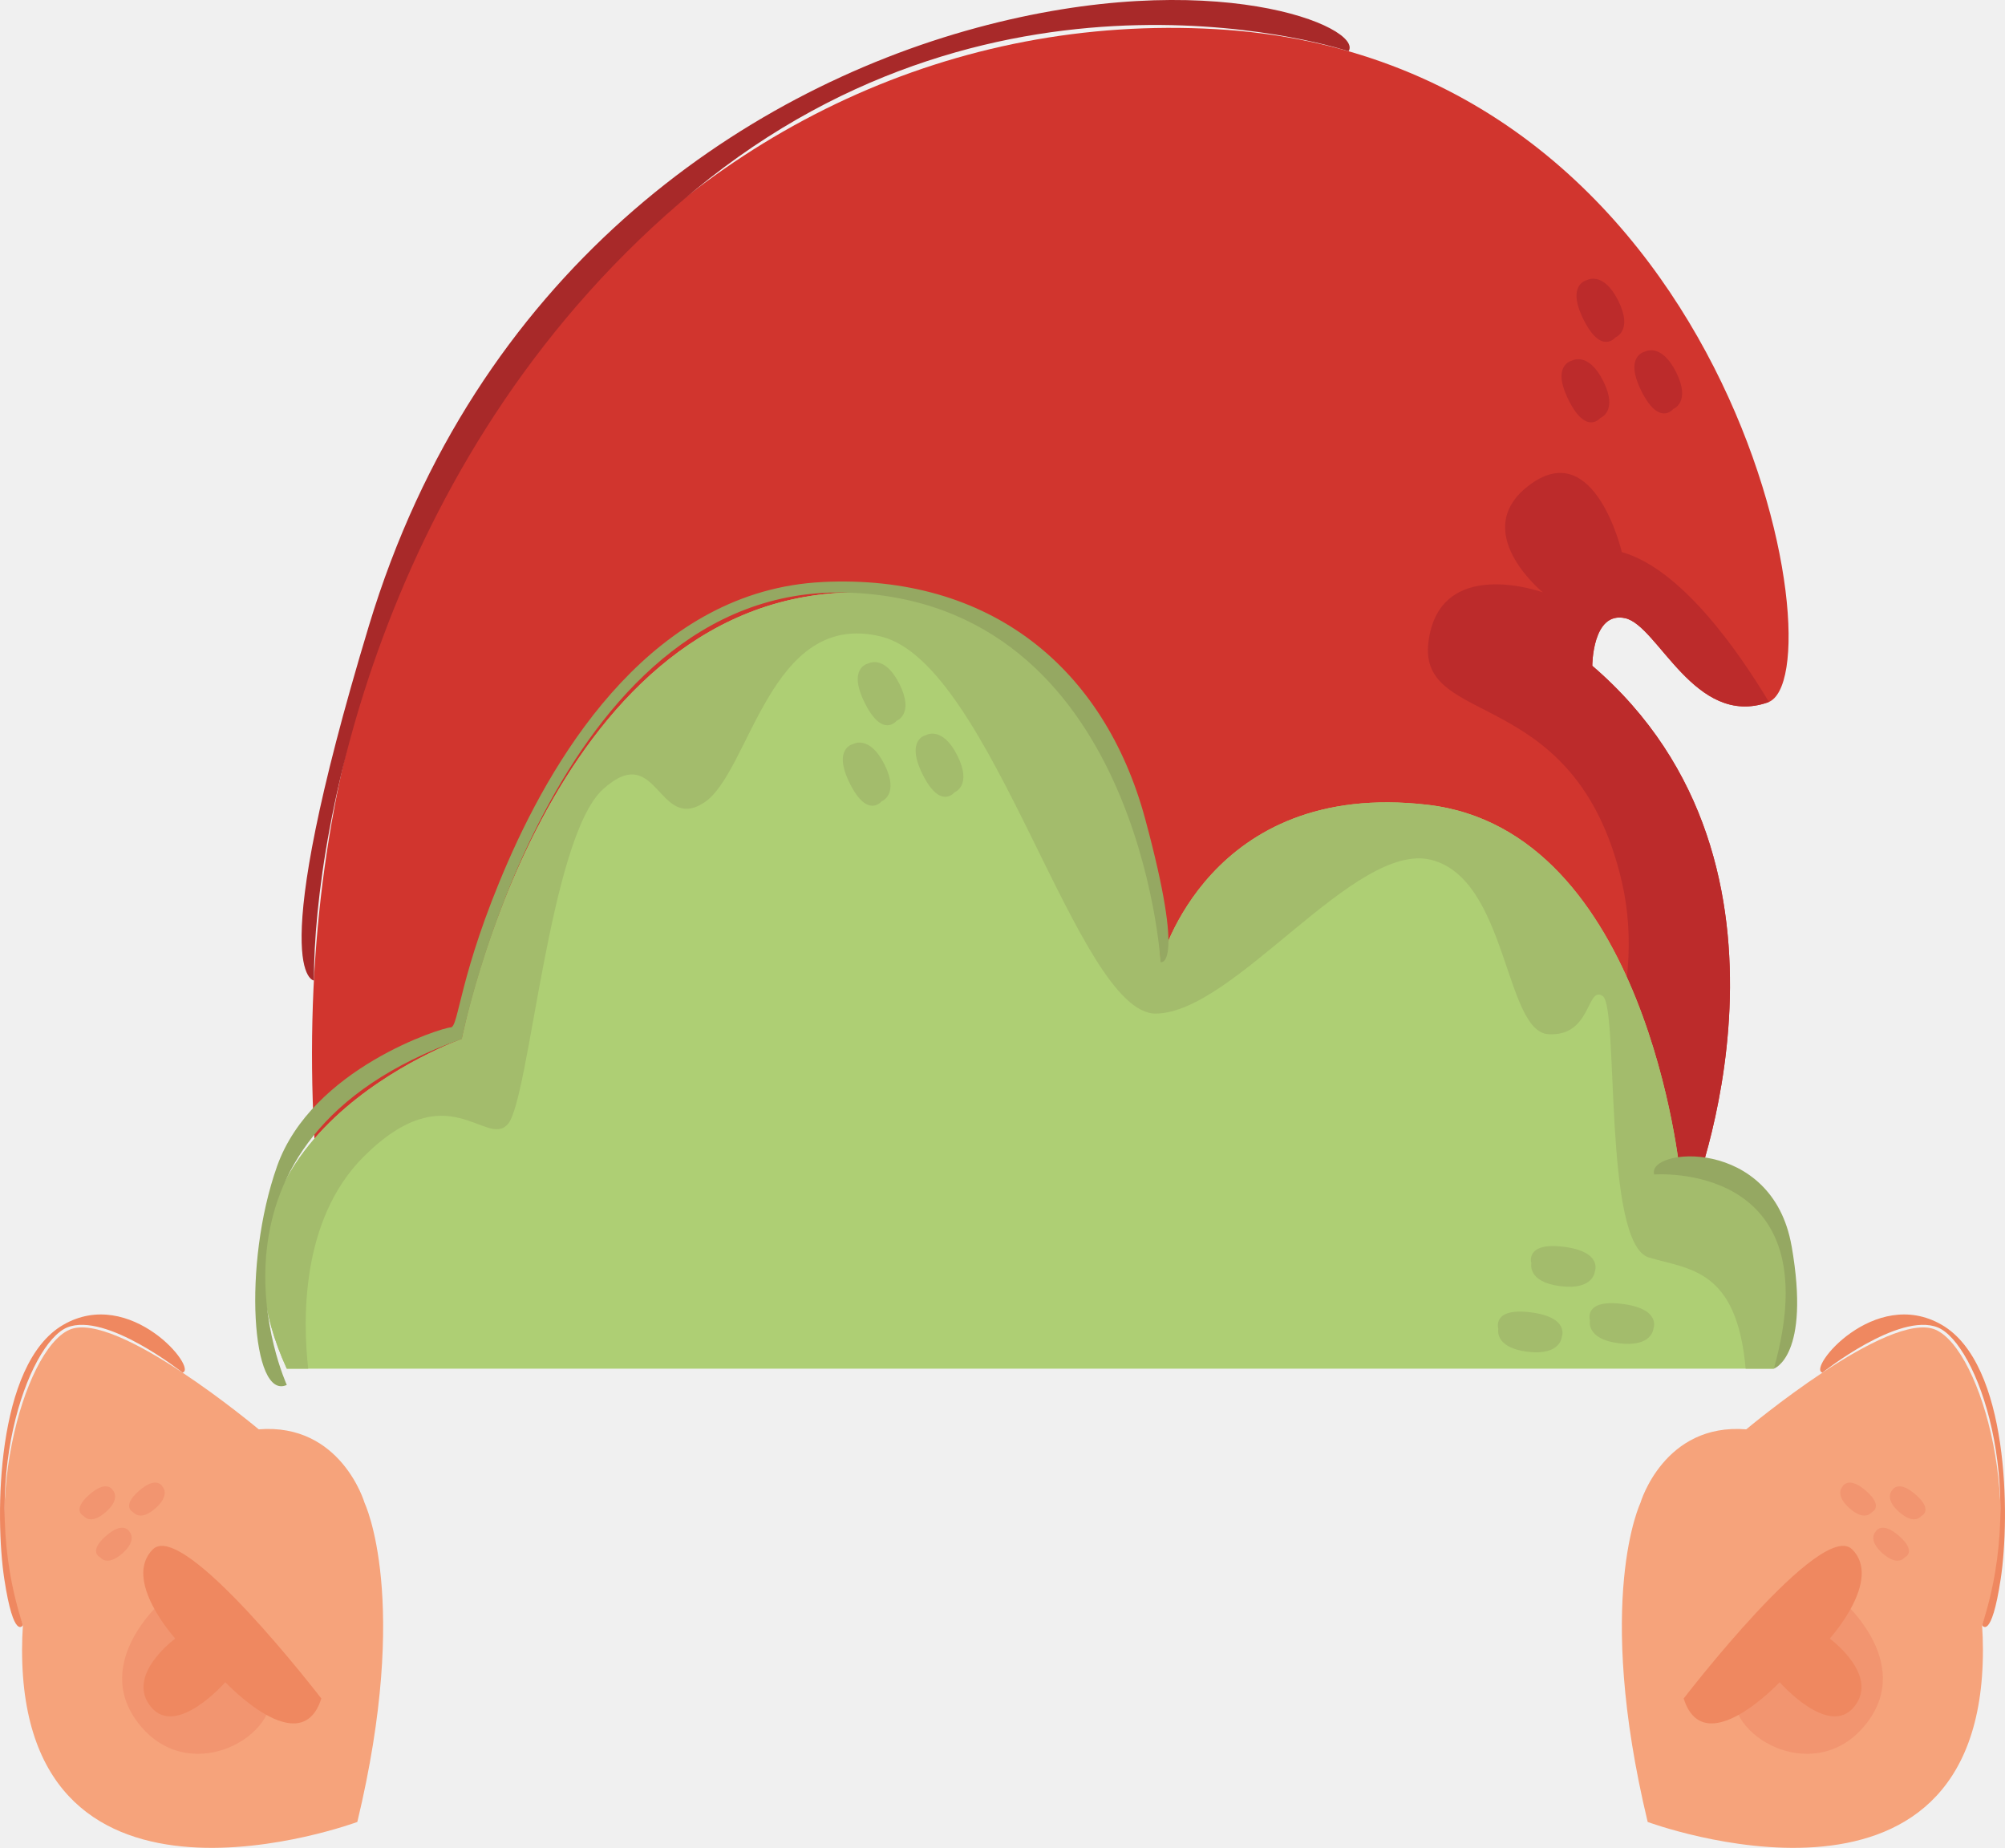
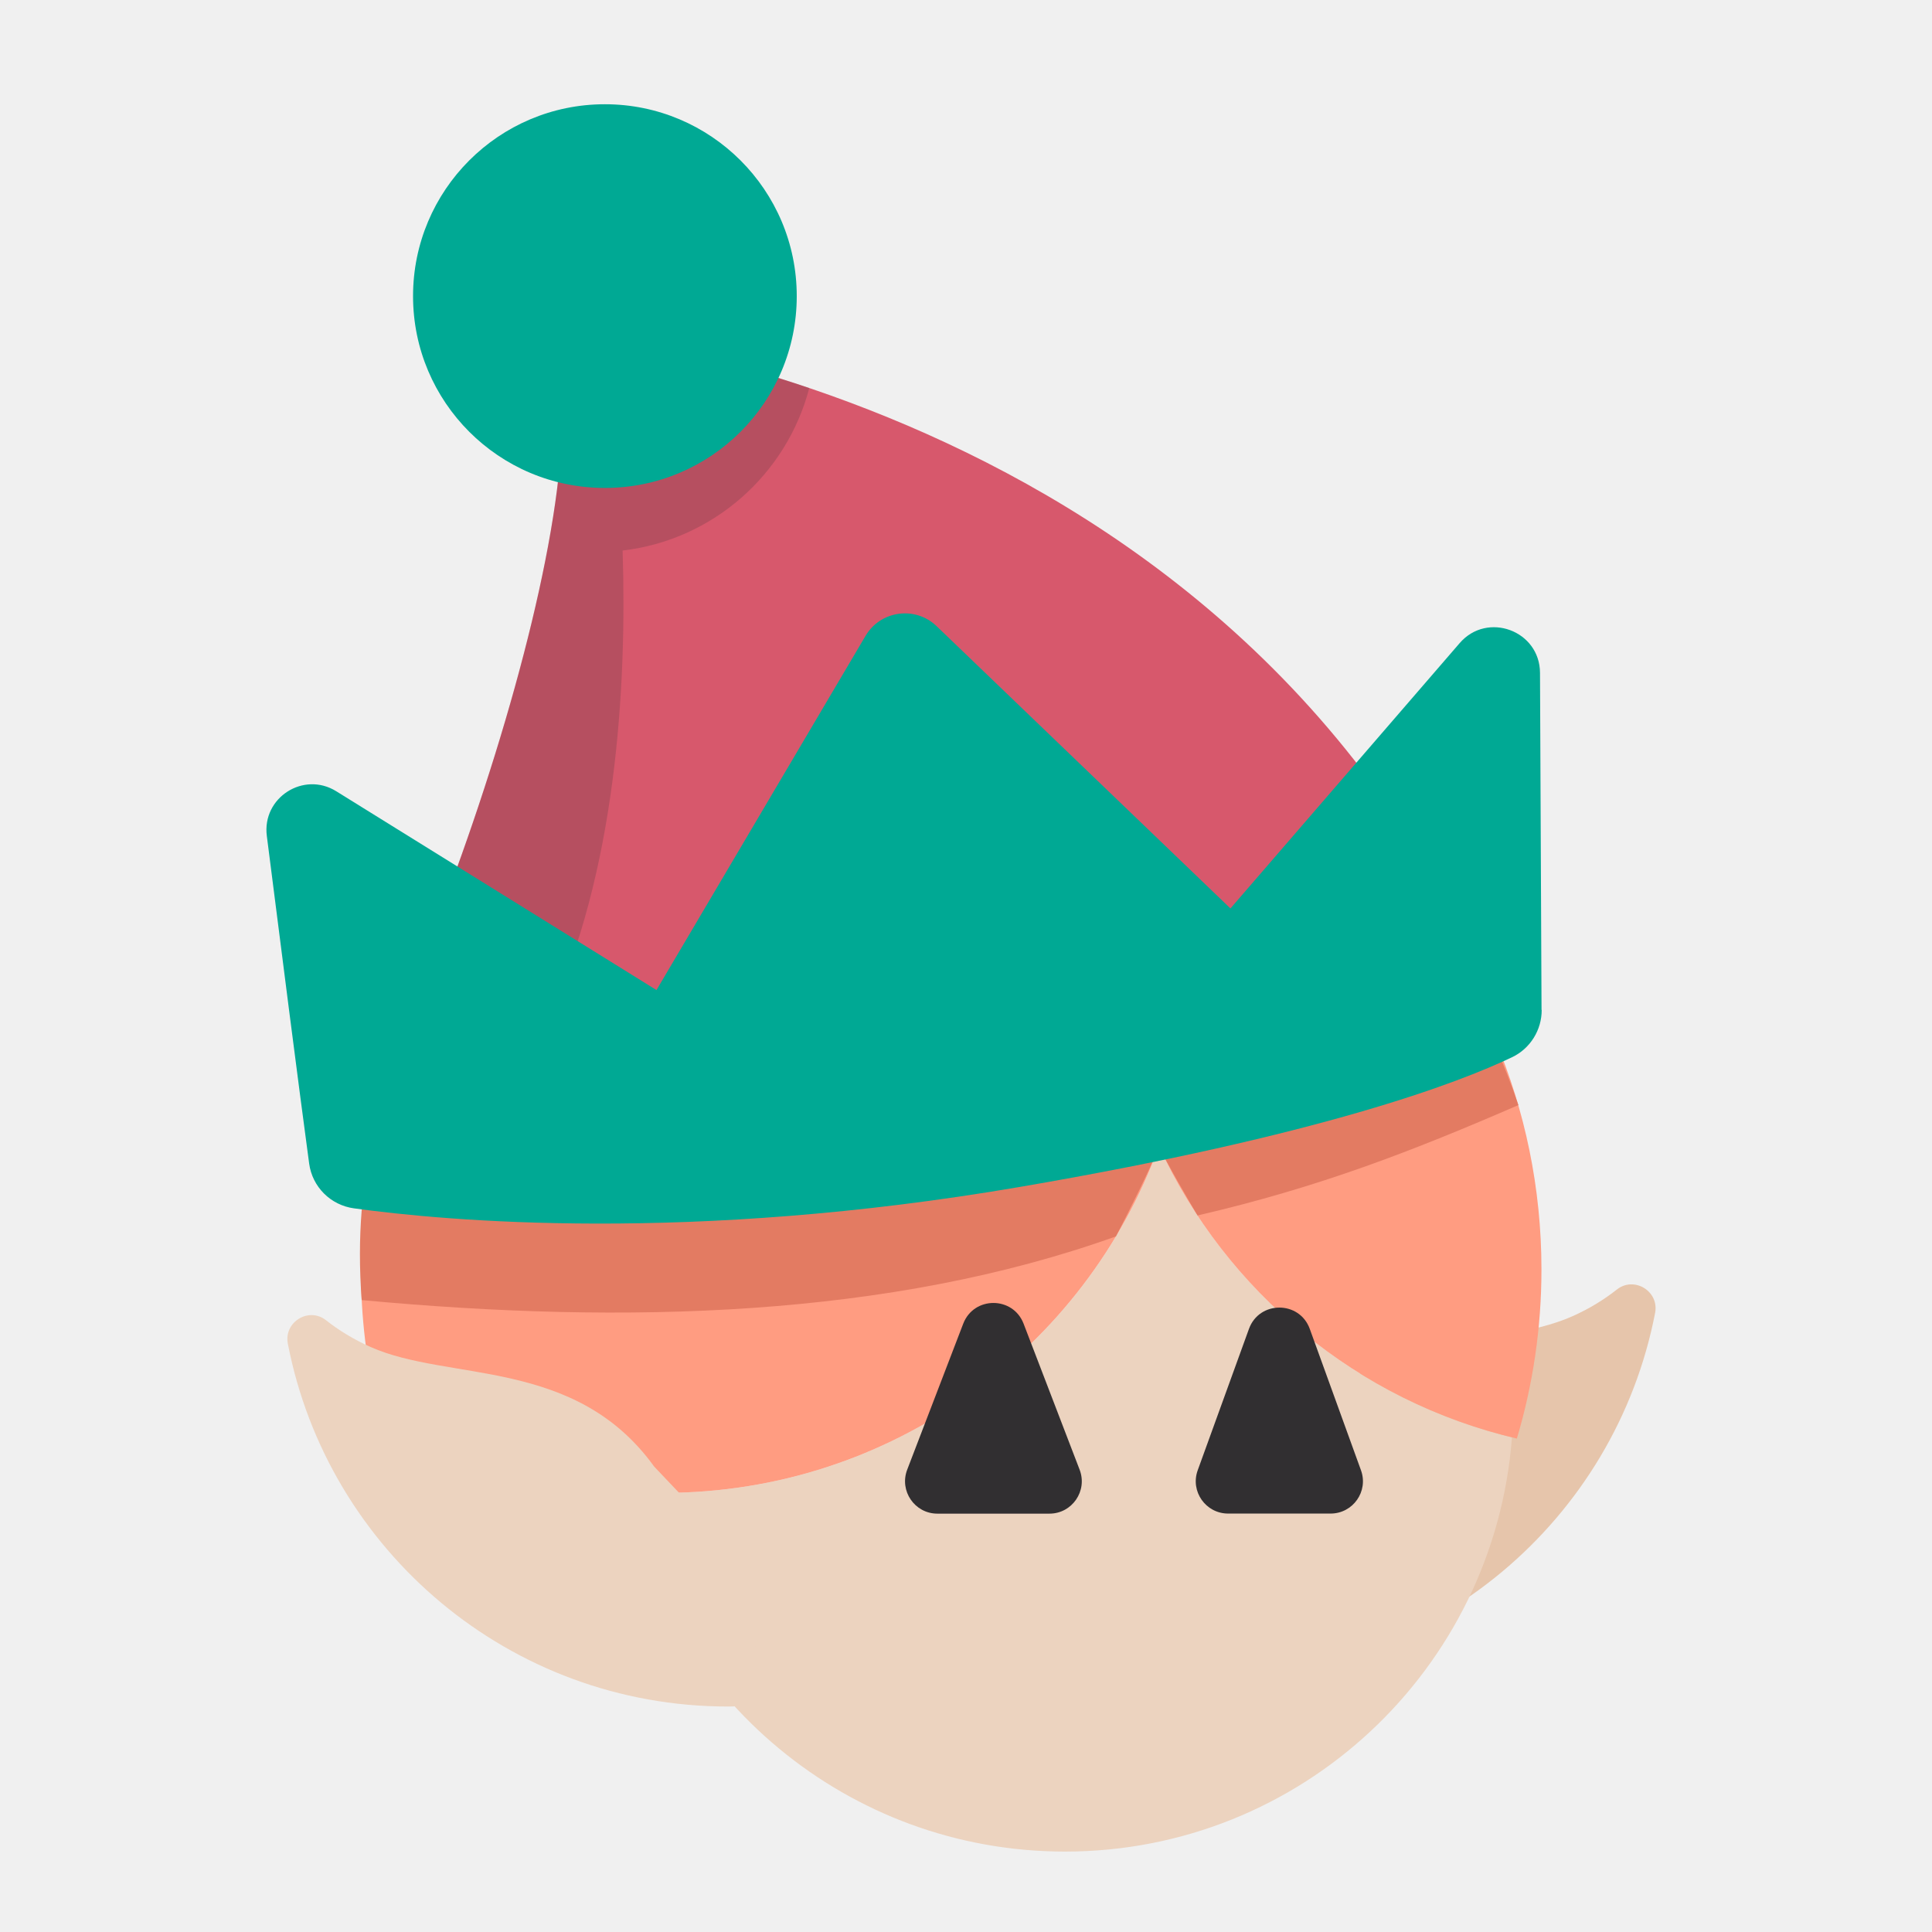
- <svg xmlns="http://www.w3.org/2000/svg" id="Layer_2" data-name="Layer 2" viewBox="0 0 490.76 452.25">
+ <svg xmlns="http://www.w3.org/2000/svg" width="48" height="48" viewBox="0 0 48 48" fill="none">
+   <g clip-path="url(#clip0_2_566)">
+     <path d="M39.064 32.703C39.492 32.513 39.86 32.283 40.173 32.036C40.603 31.7 41.224 32.082 41.121 32.617C40.13 37.754 35.612 41.634 30.186 41.634C30.112 41.634 30.038 41.63 29.964 41.628L29.081 38.769L32.019 35.673C33.977 32.956 37.112 33.571 39.064 32.703Z" fill="#E6C5AB" />
+     <path d="M28.794 28.48C26.964 33.502 22.146 37.09 16.491 37.09C16.17 37.09 15.851 37.078 15.535 37.056C16.555 42.156 21.058 46.002 26.459 46.002C32.325 46.002 37.129 41.467 37.564 35.711C33.662 34.756 30.447 32.055 28.794 28.481V28.48Z" fill="#ECD3BF" />
+     <path d="M23.633 16.873C15.534 16.873 8.967 23.439 8.967 31.539C8.967 32.728 9.109 33.884 9.377 34.991C11.424 36.319 13.866 37.09 16.489 37.09C22.144 37.09 26.962 33.502 28.793 28.48C30.462 32.092 33.728 34.813 37.686 35.741C38.083 34.41 38.297 32.999 38.297 31.539C38.297 23.439 31.73 16.873 23.631 16.873H23.633Z" fill="#FF9C81" />
+     <path d="M9.208 33.466C8.781 33.276 8.412 33.047 8.099 32.8C7.67 32.464 7.049 32.845 7.151 33.381C8.142 38.518 12.66 42.398 18.086 42.398C18.16 42.398 18.234 42.394 18.308 42.392L19.191 39.532L16.253 36.437C14.295 33.719 11.16 34.334 9.208 33.466Z" fill="#ECD3BF" />
+     <path d="M34.182 21.351C26.933 24.341 18.823 25.707 10.469 25.067C9.533 26.97 8.746 29.102 8.986 32.3C15.553 32.914 22.1 32.731 27.725 30.718C27.982 30.225 28.601 29.006 28.794 28.478C28.984 28.89 29.522 29.811 29.753 30.198C32.79 29.495 35.112 28.588 37.724 27.456C37.023 25.367 35.678 22.898 34.182 21.349V21.351Z" fill="#E37B62" />
+     <path d="M23.931 32.887L22.539 36.514C22.338 37.04 22.725 37.606 23.289 37.606H26.073C26.637 37.606 27.025 37.04 26.823 36.514L25.431 32.887C25.167 32.2 24.195 32.2 23.931 32.887Z" fill="#312F31" />
+     <path d="M31.03 33.016L29.757 36.528C29.567 37.052 29.955 37.604 30.513 37.604H33.058C33.614 37.604 34.004 37.052 33.813 36.528L32.541 33.016C32.285 32.31 31.286 32.31 31.03 33.016Z" fill="#312F31" />
+     <path d="M12.687 8.029C12.687 8.029 12.803 8.036 13.015 8.055C12.915 8.031 12.806 8.019 12.687 8.029Z" fill="#312F31" />
+     <path d="M36.683 23.806L8.522 28.077C12.106 21.4 16.052 7.786 12.687 8.029C12.687 8.029 29.687 9.013 36.683 23.806Z" fill="#D7586C" />
+     <path opacity="0.2" d="M20.104 9.639C16.69 8.483 13.933 8.143 13.015 8.055C13.395 8.15 13.65 8.475 13.8 8.984C13.828 9.081 13.853 9.185 13.874 9.295C13.874 9.297 13.874 9.301 13.874 9.303C13.883 9.354 13.893 9.409 13.9 9.464C13.9 9.472 13.902 9.482 13.904 9.489C13.912 9.539 13.917 9.59 13.923 9.643C13.923 9.653 13.925 9.664 13.927 9.675C13.933 9.727 13.936 9.778 13.942 9.831C13.942 9.842 13.942 9.854 13.944 9.865C13.948 9.918 13.952 9.972 13.954 10.027C13.954 10.038 13.954 10.051 13.954 10.063C13.955 10.118 13.957 10.175 13.959 10.232C13.959 10.243 13.959 10.256 13.959 10.268C13.959 10.327 13.959 10.386 13.959 10.446C13.959 10.458 13.959 10.469 13.959 10.482C13.959 10.545 13.959 10.608 13.955 10.67C13.955 10.682 13.955 10.691 13.955 10.703C13.955 10.769 13.952 10.836 13.948 10.904C13.948 10.914 13.948 10.921 13.948 10.931C13.944 11.001 13.94 11.073 13.936 11.145C13.936 11.151 13.936 11.158 13.936 11.164C13.931 11.24 13.925 11.318 13.919 11.396C13.919 11.4 13.919 11.403 13.919 11.407C13.557 15.745 11.054 23.252 8.665 27.811C8.834 27.878 9.003 27.934 9.176 27.98L11.88 27.57C12.503 27.137 13.089 26.421 13.602 25.321C15.309 21.666 15.577 17.083 15.469 13.678C17.717 13.415 19.546 11.785 20.106 9.641L20.104 9.639Z" fill="#312F31" />
+     <path d="M15.028 12.123C17.661 12.123 19.795 9.989 19.795 7.357C19.795 4.724 17.661 2.59 15.028 2.59C12.396 2.59 10.262 4.724 10.262 7.357C10.262 9.989 12.396 12.123 15.028 12.123Z" fill="#00A994" />
+     <path d="M38.299 25.09L38.261 16.717C38.257 15.667 36.951 15.184 36.265 15.978L30.57 22.57L23.27 15.557C22.74 15.048 21.876 15.167 21.504 15.798L16.31 24.598L8.355 19.659C7.542 19.153 6.507 19.818 6.629 20.768C6.948 23.288 7.442 27.148 7.681 28.909C7.759 29.488 8.214 29.942 8.794 30.021C11.071 30.335 17.144 30.893 25.331 29.49C32.828 28.206 36.235 26.903 37.57 26.265C38.02 26.049 38.305 25.589 38.303 25.09H38.299Z" fill="#00A994" />
+   </g>
  <defs>
-     <style>
-       .cls-1 {
-         fill: #a82929;
-       }
- 
-       .cls-2 {
-         fill: #d1352e;
-       }
- 
-       .cls-3 {
-         fill: #a3bc6c;
-       }
- 
-       .cls-4 {
-         fill: #bc2b2b;
-       }
- 
-       .cls-5 {
-         fill: #aecf74;
-       }
- 
-       .cls-6 {
-         fill: #ef8860;
-       }
- 
-       .cls-7 {
-         fill: #95a862;
-       }
- 
-       .cls-8 {
-         fill: #f6a37b;
-       }
- 
-       .cls-9 {
-         fill: #f29570;
-       }
-     </style>
+     <clipPath id="clip0_2_566">
+       <rect width="34.515" height="43.41" fill="white" transform="translate(6.61755 2.59)" />
+     </clipPath>
  </defs>
-   <g id="simple_christmas_hats_illustration_set" data-name="simple christmas hats illustration set">
-     <g>
-       <g>
-         <path class="cls-2" d="M78.12,293.68h335.8s33.13-81.49-24.18-130.74c0,0,0-13.43,8.06-11.64,8.06,1.79,17.01,26.86,34.92,20.6,17.91-6.27-8.06-157.6-135.21-164.77C170.36-.03,61.11,118.17,78.12,293.68Z" />
-         <path class="cls-4" d="M413.92,293.68s33.13-81.49-24.18-130.74c0,0,0-13.43,8.06-11.64,8.06,1.79,17.01,26.86,34.92,20.6.08-.03.16-.08.24-.12-7.46-12.44-21.46-32.58-35.99-36.66,0,0-6.52-28-22.26-16.67-15.74,11.33,2.93,26.53,2.93,26.53,0,0-25.33-9.19-28,12.14s36,10,47.33,58.67c6.48,27.82-6.86,57.54-19.49,77.9h36.43Z" />
-         <g>
-           <path class="cls-4" d="M396.09,73.58c-3.7-7.39-7.72-5-7.72-5,0,0-5.07,1.05-.74,9.69,4.33,8.64,7.75,4.32,7.75,4.32,0,0,4.41-1.63.71-9.01Z" />
-           <path class="cls-4" d="M384.71,88.28s-5.07,1.05-.74,9.69c4.33,8.64,7.75,4.32,7.75,4.32,0,0,4.4-1.63.71-9.01-3.7-7.39-7.72-5-7.72-5Z" />
-           <path class="cls-4" d="M402.54,86.09s-5.07,1.05-.74,9.69c4.33,8.64,7.75,4.32,7.75,4.32,0,0,4.41-1.63.71-9.01-3.7-7.39-7.72-5-7.72-5Z" />
-         </g>
-         <path class="cls-1" d="M238.98,6.82c-58,15.71-122.67,60.29-148.67,146.29s-13.47,86.86-13.47,86.86c-.07-37.76,17.47-130.86,93.14-193.34S330.09,12.55,330.09,12.55c3.78-5.9-33.12-21.44-91.12-5.73Z" />
-       </g>
-       <g>
-         <path class="cls-5" d="M411.24,287.41s-8.06-84.17-61.79-90.44c-53.73-6.27-65.37,38.5-65.37,38.5,0,0-3.58-93.13-77.01-90.44-73.43,2.69-94.02,109.25-94.02,109.25,0,0-68.71,24.37-42.86,80.69h363.99s19.15-41.29-22.94-47.56Z" />
-         <path class="cls-3" d="M411.24,287.41s-8.06-84.17-61.79-90.44c-53.73-6.27-65.37,38.5-65.37,38.5,0,0-3.58-93.13-77.01-90.44-73.43,2.69-94.02,109.25-94.02,109.25,0,0-68.71,24.37-42.86,80.69h5.25c-1.3-11.46-1.96-36.35,13.54-51.85,20.67-20.67,30-2,35.33-8s10-70,23.33-82,13.33,10.67,24.67,3.33c11.33-7.33,16-47.33,43.33-40.67s48,92.59,67.33,92.29c19.33-.29,48.67-42.29,67.33-37.63,18.67,4.67,18,42,28.67,42.67s9.33-12,13.33-9.33,0,60.67,11.33,64c9.97,2.93,21.48,2.78,23.65,27.19h6.87s19.15-41.29-22.94-47.56Z" />
-         <g>
-           <g>
-             <path class="cls-3" d="M220.16,167.41c-3.7-7.39-7.72-5-7.72-5,0,0-5.07,1.05-.74,9.69,4.33,8.64,7.75,4.32,7.75,4.32,0,0,4.41-1.63.71-9.01Z" />
-             <path class="cls-3" d="M208.78,182.11s-5.07,1.05-.74,9.69c4.33,8.64,7.75,4.32,7.75,4.32,0,0,4.4-1.63.71-9.01-3.7-7.39-7.72-5-7.72-5Z" />
-             <path class="cls-3" d="M226.61,179.92s-5.07,1.05-.74,9.69c4.33,8.64,7.75,4.32,7.75,4.32,0,0,4.41-1.63.71-9.01-3.7-7.39-7.72-5-7.72-5Z" />
-           </g>
-           <g>
-             <path class="cls-3" d="M396.28,328.76c8.19,1.03,8.44-3.64,8.44-3.64,0,0,1.95-4.8-7.65-6-9.59-1.2-7.9,4.05-7.9,4.05,0,0-1.1,4.57,7.1,5.59Z" />
-             <path class="cls-3" d="M390.38,311.14s1.95-4.8-7.65-6c-9.59-1.2-7.9,4.05-7.9,4.05,0,0-1.09,4.57,7.1,5.59,8.19,1.03,8.44-3.64,8.44-3.64Z" />
-             <path class="cls-3" d="M382.29,327.18s1.95-4.8-7.65-6c-9.59-1.2-7.9,4.05-7.9,4.05,0,0-1.09,4.57,7.1,5.59,8.2,1.03,8.44-3.64,8.44-3.64Z" />
-           </g>
-         </g>
-         <g>
-           <path class="cls-7" d="M201.31,142.45c-41,2-65,41-77,68.5s-12,40.5-14,40.5-34,10-42.5,34-6.22,57.48,2.39,53.5c0,0-27.41-59.84,42.85-84.67,0,0,22.28-111.16,94.02-109.25,71.74,1.92,77.01,90.44,77.01,90.44,0,0,6.23,1.97-3.77-35.03s-38-60-79-58Z" />
-           <path class="cls-7" d="M438.52,304.96c-4.71-27.01-35.56-24.01-33.63-17.51,0,0,43.65-3.46,29.29,47.52,0,0,9.06-2.99,4.35-30.01Z" />
-         </g>
-       </g>
-       <g>
-         <path class="cls-8" d="M89.23,367.8s-5.75-19.6-25.9-17.98c0,0-35.02-29.37-46.35-24.37-11.33,5-22.41,45.29-11.37,72.31h0c-.13,1.94-.21,3.96-.21,6.06,0,72.53,82.06,42.09,82.06,42.09,13.11-54.62,1.76-78.11,1.76-78.11Z" />
-         <path class="cls-9" d="M66.4,414.2l-25.75-23.25s-18.75,15.44-6.75,30.84c12,15.41,33.5,3.91,32.5-7.59Z" />
-         <path class="cls-6" d="M37.4,379.2c-7.5,7.5,5.5,21.83,5.5,21.83,0,0-12.25,8.92-6,16.67s18.25-6,18.25-6c0,0,18.5,19.75,23.5,4,0,0-33.75-44-41.25-36.5Z" />
-         <g>
-           <path class="cls-9" d="M38.04,369.15c3.76-3.31,1.74-5.31,1.74-5.31,0,0-1.4-2.81-5.8,1.07-4.41,3.88-1.34,5.22-1.34,5.22,0,0,1.64,2.34,5.4-.98Z" />
-           <path class="cls-9" d="M27.64,364.75s-1.4-2.81-5.8,1.07c-4.41,3.88-1.34,5.22-1.34,5.22,0,0,1.64,2.33,5.4-.98,3.76-3.31,1.74-5.31,1.74-5.31Z" />
-           <path class="cls-9" d="M31.69,374.88s-1.4-2.81-5.8,1.07c-4.41,3.88-1.34,5.22-1.34,5.22,0,0,1.64,2.33,5.4-.98,3.76-3.31,1.74-5.31,1.74-5.31Z" />
-         </g>
-         <path class="cls-6" d="M15.48,324.24c-16.5,9.55-16.75,46.95-14.43,62.2,2.32,15.25,4.56,11.31,4.56,11.31-11.37-34.69,1.37-69.06,10.87-72.88,9.5-3.82,28.18,11.05,28.18,11.05,3.93-.77-12.68-21.23-29.18-11.68Z" />
-       </g>
-       <g>
-         <path class="cls-8" d="M401.53,367.8s5.75-19.6,25.9-17.98c0,0,35.02-29.37,46.35-24.37s22.41,45.29,11.37,72.31h0c.13,1.94.21,3.96.21,6.06,0,72.53-82.06,42.09-82.06,42.09-13.11-54.62-1.76-78.11-1.76-78.11Z" />
-         <path class="cls-9" d="M424.36,414.2l25.75-23.25s18.75,15.44,6.75,30.84c-12,15.41-33.5,3.91-32.5-7.59Z" />
-         <path class="cls-6" d="M453.36,379.2c7.5,7.5-5.5,21.83-5.5,21.83,0,0,12.25,8.92,6,16.67s-18.25-6-18.25-6c0,0-18.5,19.75-23.5,4,0,0,33.75-44,41.25-36.5Z" />
-         <g>
-           <path class="cls-9" d="M452.72,369.15c-3.76-3.31-1.74-5.31-1.74-5.31,0,0,1.4-2.81,5.8,1.07,4.41,3.88,1.34,5.22,1.34,5.22,0,0-1.64,2.34-5.4-.98Z" />
-           <path class="cls-9" d="M463.12,364.75s1.4-2.81,5.8,1.07c4.41,3.88,1.34,5.22,1.34,5.22,0,0-1.64,2.33-5.4-.98-3.76-3.31-1.74-5.31-1.74-5.31Z" />
-           <path class="cls-9" d="M459.07,374.88s1.4-2.81,5.8,1.07c4.41,3.88,1.34,5.22,1.34,5.22,0,0-1.64,2.33-5.4-.98-3.76-3.31-1.74-5.31-1.74-5.31Z" />
-         </g>
-         <path class="cls-6" d="M475.28,324.24c16.5,9.55,16.75,46.95,14.43,62.2-2.32,15.25-4.56,11.31-4.56,11.31,11.37-34.69-1.37-69.06-10.87-72.88-9.5-3.82-28.18,11.05-28.18,11.05-3.93-.77,12.68-21.23,29.18-11.68Z" />
-       </g>
-     </g>
-   </g>
</svg>
